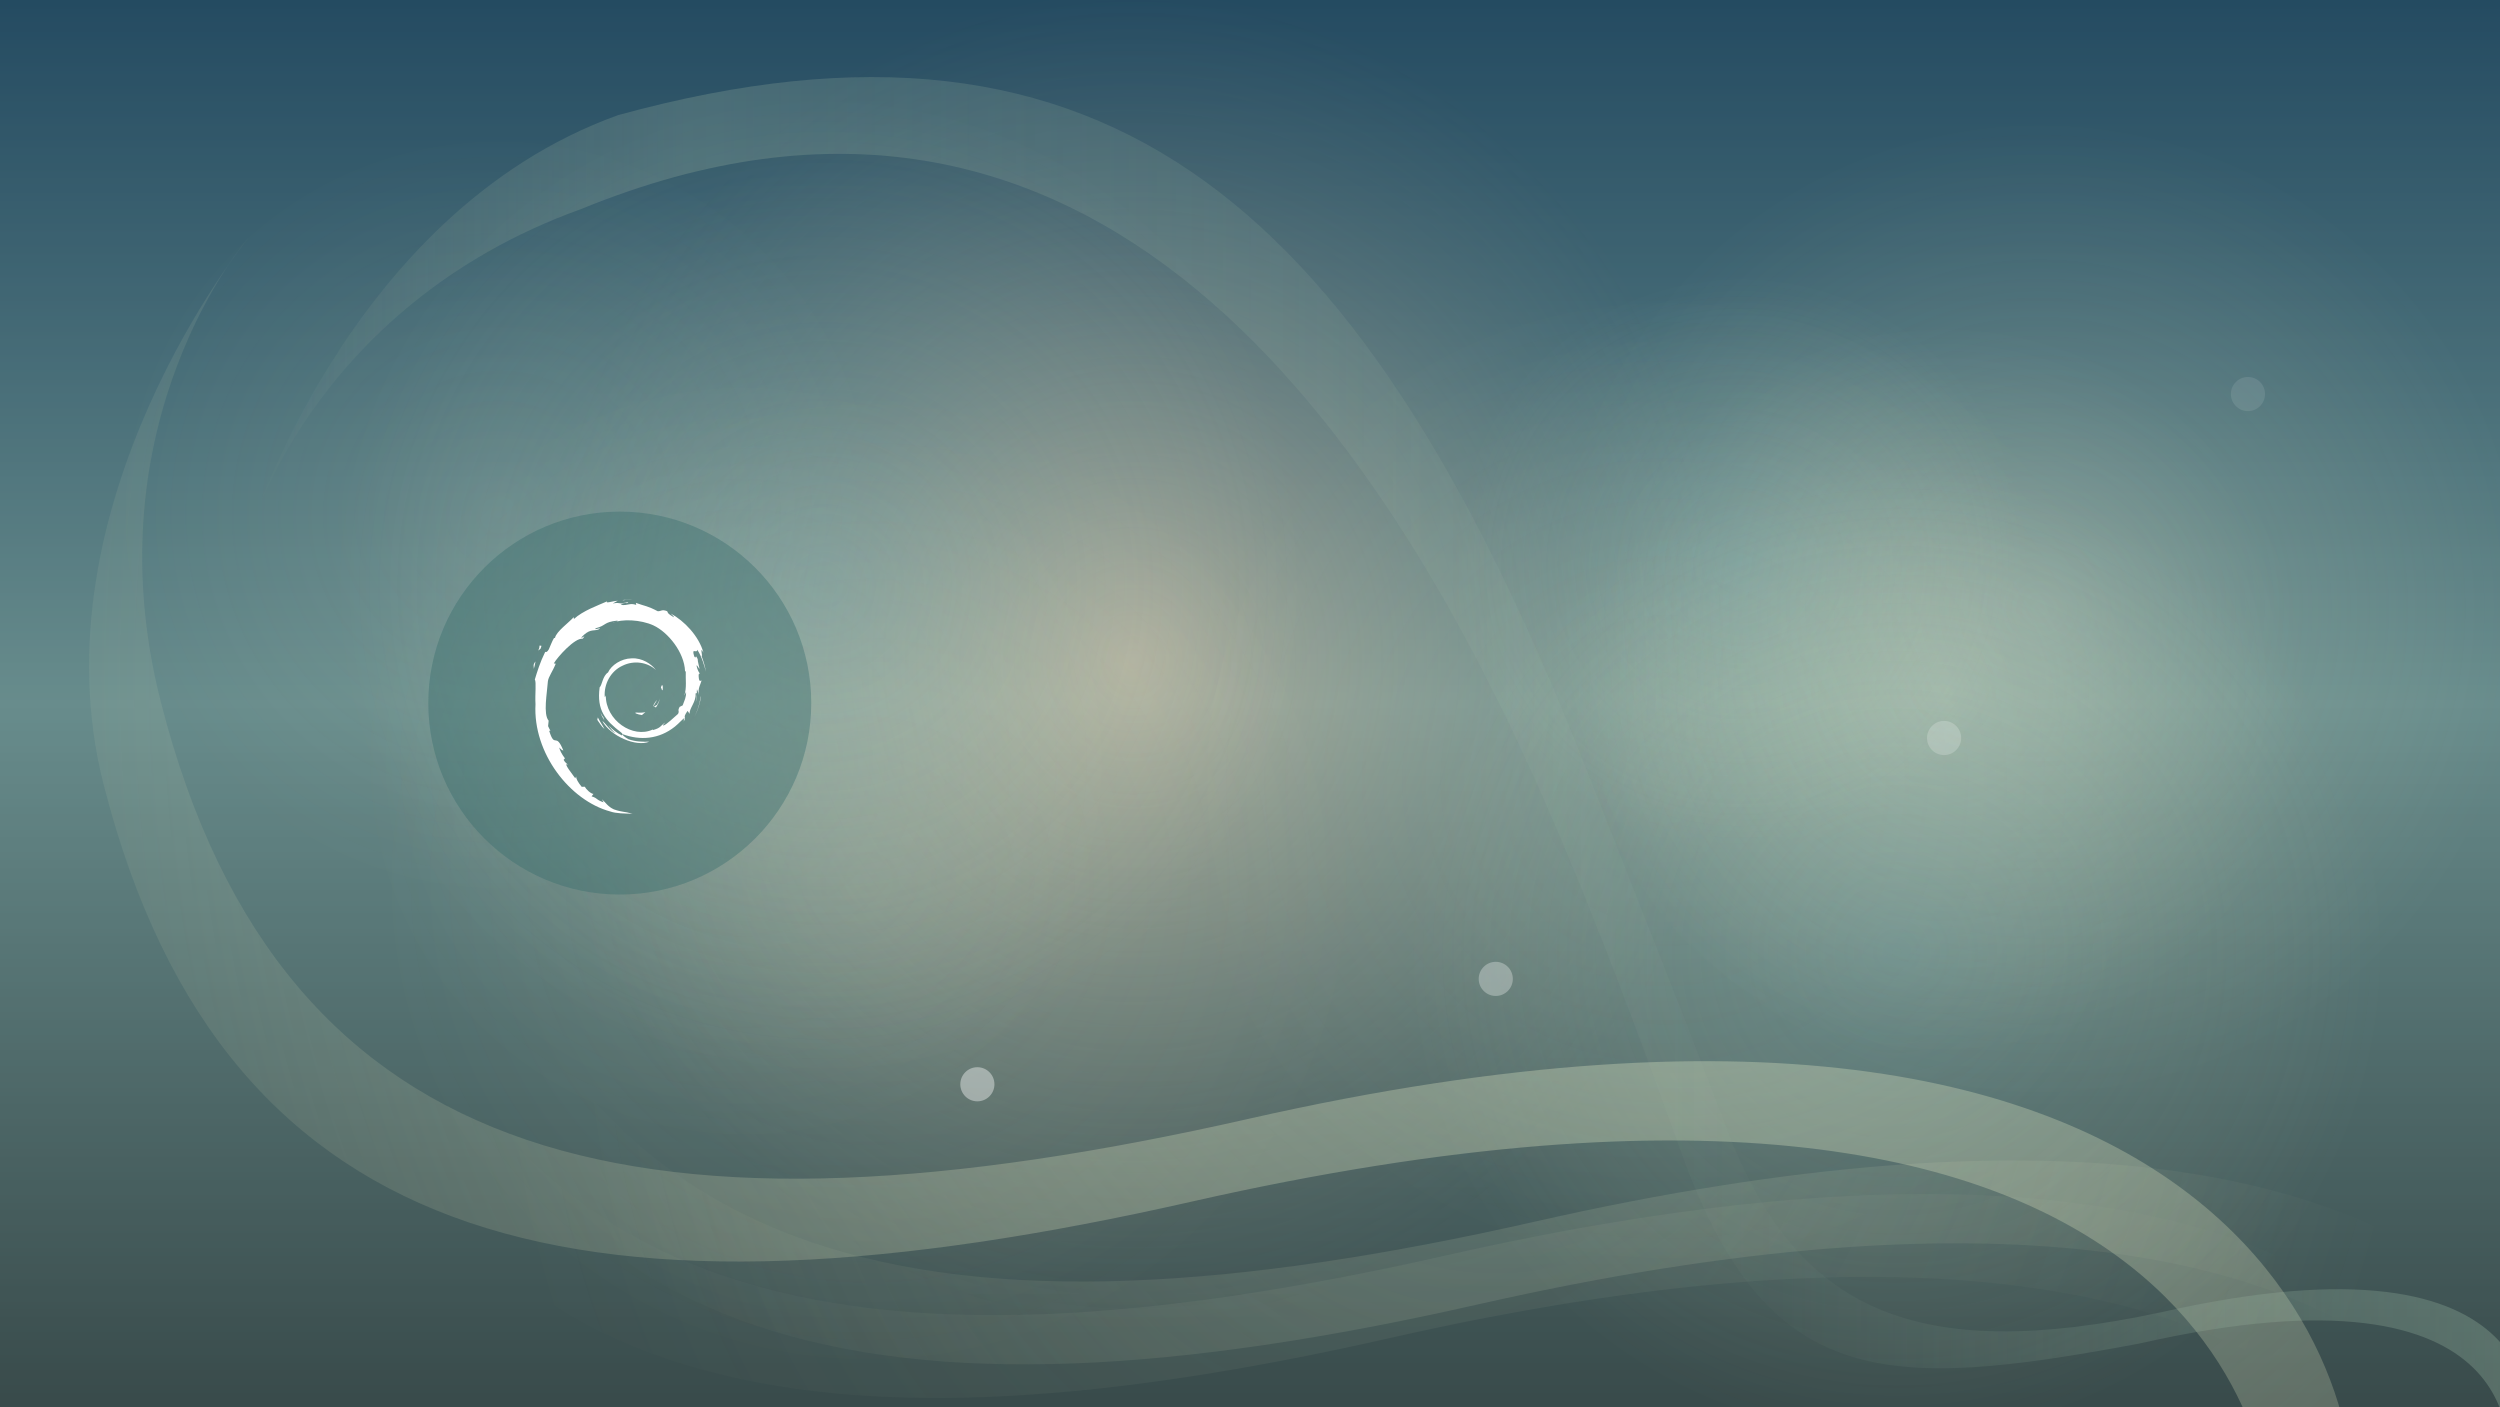
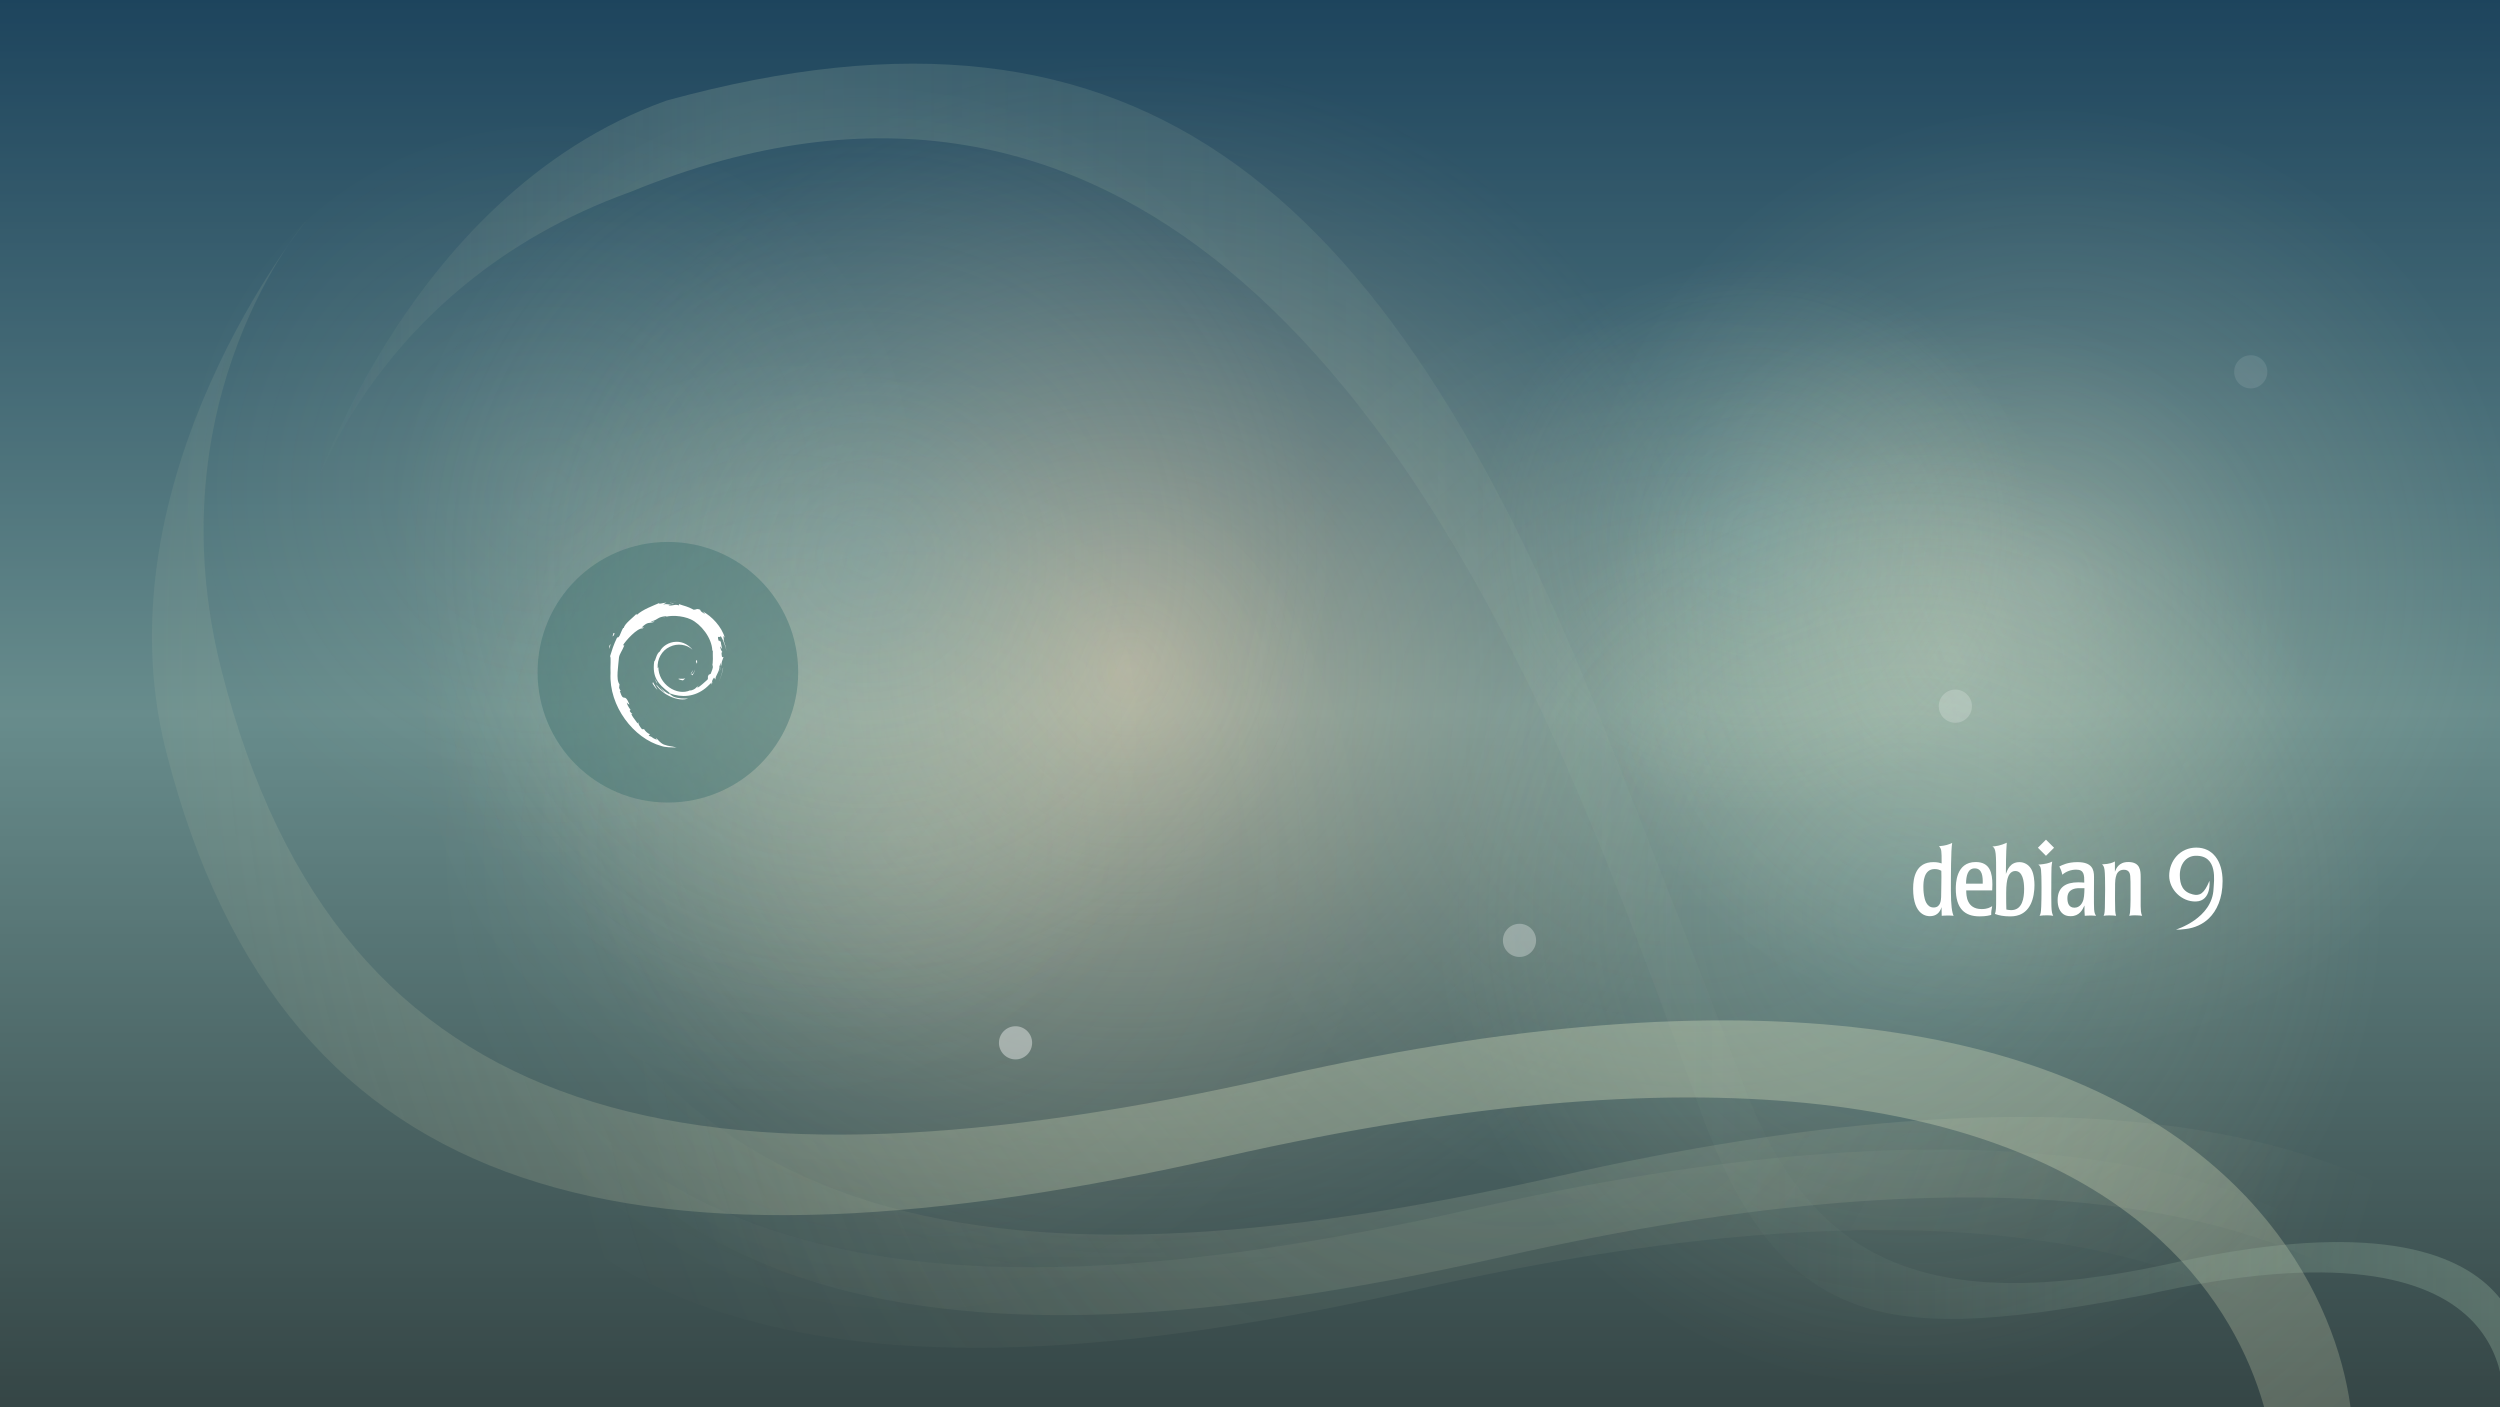
- <svg xmlns="http://www.w3.org/2000/svg" version="1.1" x="0px" y="0px" width="2560" height="1440" viewBox="0 0 2560 1440" enable-background="new 0 0 1920 1080" xml:space="preserve" id="svg4504">
-   <defs id="defs4684" />
-   <g id="Layer_1" transform="matrix(1.33333,0,0,1.33333,6.875e-6,0.00354023)">
-     <g id="root">
-       <g id="Layer_1_1_">
-         <g id="background_1_">
-           <linearGradient id="SVGID_1_" gradientUnits="userSpaceOnUse" x1="-2376.532" y1="2697.795" x2="-2376.533" y2="1500.028" gradientTransform="matrix(1,0,0,-1,3336.58,2637.078)">
-             <stop offset="0" style="stop-color:#133356" id="stop4511" />
-             <stop offset="0.502" style="stop-color:#7C9999" id="stop4513" />
-             <stop offset="1" style="stop-color:#333333" id="stop4515" />
-           </linearGradient>
-           <rect x="-1.453" y="-63.602" width="1923" height="1200.007" id="rect4517" style="fill:url(#SVGID_1_)" />
-         </g>
-         <g id="Layer_4">
-           <radialGradient id="SVGID_2_" cx="-2475.581" cy="1919.691" r="942.224" gradientTransform="matrix(0.9956,0,0,-1.1148,3334.943,2647.417)" gradientUnits="userSpaceOnUse">
-             <stop offset="0" style="stop-color:#E4C8A5;stop-opacity:0.5" id="stop4521" />
-             <stop offset="0.143" style="stop-color:#AEAB93;stop-opacity:0.437" id="stop4523" />
-             <stop offset="0.38" style="stop-color:#587E77;stop-opacity:0.333" id="stop4525" />
-             <stop offset="0.488" style="stop-color:#366C6C;stop-opacity:0.286" id="stop4527" />
-           </radialGradient>
-           <rect x="-1.453" y="-62.482" width="1923" height="1204.072" id="rect4529" style="fill:url(#SVGID_2_)" />
-         </g>
-       </g>
-       <g id="glows">
-         <radialGradient id="SVGID_3_" cx="-1844.547" cy="2107.609" r="279.21" gradientTransform="matrix(1,0,0,-1,3336.58,2637.078)" gradientUnits="userSpaceOnUse">
-           <stop offset="0" style="stop-color:#FFFCDD" id="stop4533" />
-           <stop offset="1" style="stop-color:#FEF9C8;stop-opacity:0" id="stop4535" />
-         </radialGradient>
-         <circle enable-background="new    " cx="1492.033" cy="529.468" r="279.21" id="circle4537" style="opacity:0.2;fill:url(#SVGID_3_)" />
-         <radialGradient id="SVGID_4_" cx="-1999.609" cy="2203.697" r="221.001" gradientTransform="matrix(1,0,0,-1,3336.58,2637.078)" gradientUnits="userSpaceOnUse">
-           <stop offset="0" style="stop-color:#99CCCC" id="stop4540" />
-           <stop offset="1" style="stop-color:#FEF9C8;stop-opacity:0" id="stop4542" />
-         </radialGradient>
-         <circle enable-background="new    " cx="1336.971" cy="433.381" r="221.002" id="circle4544" style="opacity:0.2;fill:url(#SVGID_4_)" />
-         <radialGradient id="SVGID_5_" cx="-2953.533" cy="2241.697" r="293.003" gradientTransform="matrix(1,0,0,-1,3336.58,2637.078)" gradientUnits="userSpaceOnUse">
-           <stop offset="0" style="stop-color:#FFFCDD" id="stop4547" />
-           <stop offset="1" style="stop-color:#FEF9C8;stop-opacity:0" id="stop4549" />
-         </radialGradient>
-         <circle enable-background="new    " cx="383.047" cy="395.38" r="293.003" id="circle4551" style="opacity:0.1;fill:url(#SVGID_5_)" />
-         <radialGradient id="SVGID_6_" cx="-2765.533" cy="2052.652" r="293.003" gradientTransform="matrix(1,0,0,-1,3336.58,2637.078)" gradientUnits="userSpaceOnUse">
-           <stop offset="0" style="stop-color:#FFFCDD" id="stop4554" />
-           <stop offset="1" style="stop-color:#FEF9C8;stop-opacity:0" id="stop4556" />
-         </radialGradient>
-         <circle enable-background="new    " cx="571.047" cy="584.425" r="293.003" id="circle4558" style="opacity:0.1;fill:url(#SVGID_6_)" />
-         <radialGradient id="SVGID_7_" cx="-2669.198" cy="1959.818" r="374.833" gradientTransform="matrix(1,0,0,-1,3336.58,2637.078)" gradientUnits="userSpaceOnUse">
-           <stop offset="0" style="stop-color:#FFFCDD" id="stop4561" />
-           <stop offset="1" style="stop-color:#FEF9C8;stop-opacity:0" id="stop4563" />
-         </radialGradient>
-         <circle enable-background="new    " cx="667.382" cy="677.259" r="374.833" id="circle4565" style="opacity:0.1;fill:url(#SVGID_7_)" />
-         <radialGradient id="SVGID_8_" cx="-2057.703" cy="2037.586" r="374.832" gradientTransform="matrix(1,0,0,-1,3336.58,2637.078)" gradientUnits="userSpaceOnUse">
-           <stop offset="0" style="stop-color:#FFFCDD" id="stop4568" />
-           <stop offset="1" style="stop-color:#FEF9C8;stop-opacity:0" id="stop4570" />
-         </radialGradient>
-         <path enable-background="new    " d="m 1278.877,224.659 c 207.014,0 374.832,167.817 374.832,374.835 0,207.014 -167.818,374.832 -374.832,374.832 -207.014,0 -374.832,-167.818 -374.832,-374.832 0,-207.017 167.818,-374.835 374.832,-374.835 z" id="path4572" style="opacity:0.1;fill:url(#SVGID_8_)" />
-         <radialGradient id="SVGID_9_" cx="-2704.344" cy="2187.584" r="374.833" gradientTransform="matrix(1,0,0,-1,3336.58,2637.078)" gradientUnits="userSpaceOnUse">
-           <stop offset="0" style="stop-color:#99CCCC" id="stop4575" />
-           <stop offset="1" style="stop-color:#FEF9C8;stop-opacity:0" id="stop4577" />
-         </radialGradient>
-         <circle enable-background="new    " cx="632.236" cy="449.494" r="374.833" id="circle4579" style="opacity:0.2;fill:url(#SVGID_9_)" />
-         <radialGradient id="SVGID_10_" cx="-1770.045" cy="2169.586" r="374.832" gradientTransform="matrix(1,0,0,-1,3336.58,2637.078)" gradientUnits="userSpaceOnUse">
-           <stop offset="0" style="stop-color:#FFFCDD" id="stop4582" />
-           <stop offset="1" style="stop-color:#FEF9C8;stop-opacity:0" id="stop4584" />
-         </radialGradient>
-         <circle enable-background="new    " cx="1566.535" cy="467.493" r="374.833" id="circle4586" style="opacity:0.2;fill:url(#SVGID_10_)" />
-         <radialGradient id="SVGID_11_" cx="-1879.875" cy="1905.586" r="374.833" gradientTransform="matrix(1,0,0,-1,3336.58,2637.078)" gradientUnits="userSpaceOnUse">
-           <stop offset="0" style="stop-color:#99CCCC" id="stop4589" />
-           <stop offset="1" style="stop-color:#FEF9C8;stop-opacity:0" id="stop4591" />
-         </radialGradient>
-         <circle enable-background="new    " cx="1456.705" cy="731.492" r="374.833" id="circle4593" style="opacity:0.2;fill:url(#SVGID_11_)" />
-       </g>
-       <g id="octopus_1_">
-         <radialGradient id="SVGID_12_" cx="1211.608" cy="-1277.761" r="704.526" gradientTransform="matrix(-1,0,0,1,2292.867,2067.418)" gradientUnits="userSpaceOnUse">
-           <stop offset="0" style="stop-color:#BCCCB3" id="stop4597" />
-           <stop offset="1" style="stop-color:#FEF9C8;stop-opacity:0" id="stop4599" />
-         </radialGradient>
-         <path enable-background="new    " d="m 342.803,287.655 c 0,0 -166.237,203.738 -110.913,420.003 93.525,365.564 376.691,424 835.374,320 808.268,-183.266 836.202,226 830.202,264 l 43.879,-63.617 c 6,-38 -21.938,-447.26 -830.201,-264 -458.686,104 -741.853,45.568 -835.374,-320 -55.323,-216.262 67.033,-356.386 67.033,-356.386" id="path4601" style="opacity:0.1;fill:url(#SVGID_12_)" />
-         <radialGradient id="SVGID_13_" cx="1002.055" cy="-1545.283" r="1411.941" gradientTransform="matrix(-1,0,0,1,2292.867,2067.418)" gradientUnits="userSpaceOnUse">
-           <stop offset="0" style="stop-color:#BCCCB3" id="stop4604" />
-           <stop offset="1" style="stop-color:#FEF9C8;stop-opacity:0" id="stop4606" />
-         </radialGradient>
-         <path enable-background="new    " d="m 190.59,182.873 c 0,0 -166.237,203.742 -110.914,420.003 93.523,365.569 376.689,424 835.377,320 808.259,-183.26 836.199,226 830.199,264 l 56.753,-5.731 c 28.162,-64.279 -34.813,-505.146 -843.073,-321.886 -458.687,104 -741.853,45.57 -835.374,-320 C 68.234,322.998 190.59,182.873 190.59,182.873" id="path4608" style="opacity:0.5;fill:url(#SVGID_13_)" />
-         <radialGradient id="SVGID_14_" cx="1144.112" cy="-1303.562" r="704.525" gradientTransform="matrix(-1,0,0,1,2292.867,2067.418)" gradientUnits="userSpaceOnUse">
-           <stop offset="0" style="stop-color:#BCCCB3" id="stop4611" />
-           <stop offset="1" style="stop-color:#FEF9C8;stop-opacity:0" id="stop4613" />
-         </radialGradient>
-         <path enable-background="new    " d="m 410.301,261.855 c 0,0 -166.237,203.742 -110.914,420.001 93.524,365.569 376.69,424 835.374,320 808.262,-183.26 836.201,226 830.201,264 l 43.879,-63.611 c 6,-38 -21.938,-447.266 -830.2,-264 -458.685,104 -741.852,45.564 -835.373,-320 -55.323,-216.266 67.033,-356.39 67.033,-356.39" id="path4615" style="opacity:0.2;fill:url(#SVGID_14_)" />
-         <linearGradient id="SVGID_15_" gradientUnits="userSpaceOnUse" x1="350.089" y1="-1472.141" x2="2103.676" y2="-1472.141" gradientTransform="matrix(-1,0,0,1,2292.867,2067.418)">
-           <stop offset="0" style="stop-color:#ABCCB3;stop-opacity:0.7" id="stop4618" />
-           <stop offset="0.33" style="stop-color:#B4CFB5;stop-opacity:0.05" id="stop4620" />
-           <stop offset="0.803" style="stop-color:#C1D4B7;stop-opacity:0.5" id="stop4622" />
-           <stop offset="1" style="stop-color:#FEF9C8;stop-opacity:0" id="stop4624" />
-         </linearGradient>
-         <path enable-background="new    " d="m 189.191,415.784 c 0,0 47.39,-179.889 257.465,-255.367 391.015,-159.975 617.139,163.146 752.904,485.594 12,28.498 41.998,100.494 91.495,238.488 65.38,182.265 154.492,184.489 352.063,147.319 304.773,-69.104 284.29,85.22 282.025,99.549 l 16.545,-23.987 c 2.266,-14.328 22.748,-168.653 -282.025,-99.549 -188.504,40.321 -280.207,-1.222 -333.087,-139.832 C 1273.696,729.39 1270.441,724.206 1220.555,596.515 1049.412,158.419 853.079,-15.46 474.713,88.408 264.642,163.888 189.191,415.784 189.191,415.784" id="path4626" style="opacity:0.4;fill:url(#SVGID_15_)" />
-       </g>
-       <g id="rounds">
-         <path stroke-miterlimit="10" d="M 1218.335,713.258" id="path4629" style="fill:none;stroke:#ffffff;stroke-width:2;stroke-miterlimit:10" />
-         <circle enable-background="new    " cx="1148.752" cy="751.785" r="13.107" id="circle4631" style="opacity:0.3;fill:#ffffff" />
-         <circle enable-background="new    " cx="1493.06" cy="566.778" r="13.109" id="circle4633" style="opacity:0.2;fill:#ffffff" />
-         <circle enable-background="new    " cx="1726.431" cy="302.626" r="13.107" id="circle4635" style="opacity:0.1;fill:#ffffff" />
-         <circle enable-background="new    " cx="750.623" cy="832.721" r="13.107" id="circle4637" style="opacity:0.4;fill:#ffffff" />
-       </g>
-       <g id="logoGroup_1_">
-         <circle enable-background="new    " cx="475.991" cy="539.963" r="147.057" id="circle4640" style="opacity:0.4;fill:#366c6c" />
-         <g id="logo_1_" enable-background="new    ">
-           <path d="m 488.914,547.236 c -2.729,0.032 0.517,1.398 4.08,1.949 0.987,-0.771 1.875,-1.545 2.67,-2.303 -2.215,0.547 -4.473,0.561 -6.75,0.354" id="path4643" style="fill:#ffffff" />
-           <path d="m 503.563,543.584 c 1.629,-2.248 2.813,-4.701 3.229,-7.239 -0.367,1.812 -1.347,3.367 -2.271,5.022 -5.104,3.216 -0.482,-1.906 -0.007,-3.856 -5.479,6.907 -0.752,4.141 -0.951,6.073" id="path4645" style="fill:#ffffff" />
-           <path d="m 508.975,529.506 c 0.332,-4.914 -0.965,-3.356 -1.4,-1.486 0.505,0.268 0.909,3.468 1.4,1.486" id="path4647" style="fill:#ffffff" />
-           <path d="m 478.559,462.313 c 1.459,0.267 3.149,0.461 2.906,0.813 1.598,-0.357 1.961,-0.672 -2.906,-0.813" id="path4649" style="fill:#ffffff" />
-           <path d="m 481.467,463.122 -1.021,0.215 0.957,-0.09 0.064,-0.125" id="path4651" style="fill:#ffffff" />
-           <path d="m 526.902,531.373 c 0.161,4.415 -1.291,6.559 -2.604,10.352 l -2.359,1.178 c -1.934,3.755 0.191,2.387 -1.191,5.363 -3.018,2.685 -9.146,8.387 -11.104,8.906 -1.437,-0.033 0.973,-1.693 1.285,-2.342 -4.035,2.771 -3.235,4.158 -9.412,5.846 l -0.183,-0.404 c -15.219,7.162 -36.356,-7.021 -36.082,-26.385 -0.159,1.229 -0.461,0.922 -0.799,1.414 -0.785,-9.96 4.604,-19.961 13.687,-24.054 8.888,-4.397 19.304,-2.601 25.658,3.343 -3.492,-4.578 -10.449,-9.433 -18.692,-8.982 -8.073,0.136 -15.634,5.27 -18.153,10.84 -4.141,2.604 -4.619,10.04 -6.42,11.4 -2.43,17.83 4.563,25.53 16.39,34.596 1.854,1.258 0.521,1.443 0.771,2.397 -3.932,-1.836 -7.521,-4.615 -10.48,-8.015 1.57,2.293 3.267,4.521 5.455,6.278 -3.707,-1.25 -8.655,-8.978 -10.1,-9.289 6.387,11.437 25.896,20.054 36.13,15.771 -4.733,0.178 -10.741,0.099 -16.058,-1.868 -2.235,-1.146 -5.271,-3.521 -4.729,-3.969 13.951,5.209 28.355,3.939 40.431,-5.732 3.073,-2.392 6.428,-6.459 7.396,-6.515 -1.459,2.196 0.25,1.055 -0.872,2.993 3.057,-4.938 -1.33,-2.01 3.159,-8.521 l 1.659,2.283 c -0.62,-4.102 5.091,-9.071 4.507,-15.55 1.312,-1.979 1.459,2.136 0.068,6.688 1.93,-5.057 0.514,-5.86 1.005,-10.042 0.528,1.403 1.235,2.897 1.602,4.375 -1.257,-4.889 1.282,-8.229 1.916,-11.063 -0.625,-0.275 -1.938,2.157 -2.24,-3.61 0.045,-2.509 0.699,-1.313 0.949,-1.933 -0.488,-0.284 -1.779,-2.206 -2.563,-5.895 0.563,-0.863 1.521,2.244 2.293,2.369 -0.494,-2.928 -1.354,-5.161 -1.394,-7.411 -2.265,-4.729 -0.804,0.636 -2.638,-2.026 -2.409,-7.522 1.998,-1.744 2.302,-5.159 3.646,5.292 5.729,13.491 6.688,16.891 -0.729,-4.142 -1.903,-8.149 -3.351,-12.039 1.107,0.477 -1.794,-8.52 1.438,-2.563 -3.447,-12.69 -14.761,-24.546 -25.162,-30.106 1.271,1.162 2.877,2.624 2.309,2.854 -5.184,-3.077 -4.271,-3.321 -5.016,-4.623 -4.213,-1.714 -4.489,0.142 -7.273,0.007 -7.946,-4.218 -9.479,-3.77 -16.791,-6.408 l 0.33,1.563 c -5.265,-1.756 -6.135,0.657 -11.821,0.004 -0.345,-0.271 1.825,-0.979 3.609,-1.238 -5.092,0.673 -4.854,-1.004 -9.829,0.188 1.226,-0.86 2.521,-1.438 3.834,-2.164 -4.146,0.254 -9.91,2.414 -8.135,0.438 -6.771,3.023 -18.79,7.269 -25.538,13.593 l -0.212,-1.416 c -3.092,3.714 -13.479,11.08 -14.313,15.896 l -0.823,0.188 c -1.604,2.727 -2.646,5.813 -3.927,8.608 -2.104,3.586 -3.084,1.381 -2.782,1.943 -4.14,8.392 -6.197,15.438 -7.974,21.225 1.267,1.891 0.031,11.385 0.511,18.983 -2.076,37.524 26.339,73.972 57.399,82.38 4.551,1.637 11.32,1.576 17.079,1.732 -6.796,-1.938 -7.673,-1.025 -14.291,-3.341 -4.771,-2.247 -5.819,-4.813 -9.202,-7.75 l 1.338,2.363 c -6.629,-2.346 -3.854,-2.904 -9.252,-4.613 l 1.435,-1.858 c -2.149,-0.164 -5.694,-3.619 -6.664,-5.544 l -2.354,0.096 c -2.821,-3.481 -4.332,-5.998 -4.22,-7.945 l -0.762,1.354 c -0.86,-1.479 -10.396,-13.075 -5.449,-10.375 -0.92,-0.84 -2.146,-1.365 -3.467,-3.773 l 1.008,-1.146 c -2.379,-3.063 -4.386,-6.992 -4.229,-8.306 1.271,1.717 2.147,2.034 3.022,2.329 -6.014,-14.914 -6.354,-0.814 -10.899,-15.181 l 0.965,-0.076 c -0.737,-1.118 -1.188,-2.318 -1.781,-3.507 l 0.422,-4.176 c -4.323,-4.998 -1.209,-21.272 -0.584,-30.197 0.434,-3.628 3.611,-7.494 6.027,-13.555 l -1.474,-0.255 c 2.814,-4.905 16.08,-19.73 22.229,-18.973 2.978,-3.732 -0.594,-0.014 -1.178,-0.953 6.541,-6.765 8.597,-4.772 13.008,-5.997 4.759,-2.818 -4.082,1.104 -1.827,-1.069 8.227,-2.104 5.827,-4.776 16.561,-5.846 1.132,0.646 -2.625,0.99 -3.564,1.824 6.853,-3.354 21.688,-2.588 31.321,1.86 11.179,5.229 23.734,20.672 24.232,35.202 l 0.563,0.146 c -0.283,5.778 0.888,12.458 -1.146,18.596 l 1.372,-2.897" id="path4653" style="fill:#ffffff" />
-           <path d="m 459.117,550.979 -0.385,1.913 c 1.793,2.438 3.219,5.081 5.508,6.979 -1.648,-3.21 -2.869,-4.539 -5.123,-8.892" id="path4655" style="fill:#ffffff" />
-           <path d="m 463.354,550.816 c -0.948,-1.053 -1.513,-2.313 -2.146,-3.568 0.604,2.213 1.838,4.107 2.983,6.052 l -0.837,-2.484" id="path4657" style="fill:#ffffff" />
-           <path d="m 538.412,534.501 -0.396,1.008 c -0.732,5.223 -2.327,10.391 -4.762,15.18 2.689,-5.054 4.422,-10.582 5.158,-16.188" id="path4659" style="fill:#ffffff" />
-           <path d="m 479.102,461.001 c 1.85,-0.672 4.535,-0.368 6.498,-0.813 -2.558,0.22 -5.099,0.348 -7.604,0.659 l 1.106,0.154" id="path4661" style="fill:#ffffff" />
-           <path d="m 414.299,495.463 c 0.426,3.935 -2.962,5.463 0.745,2.866 1.995,-4.483 -0.769,-1.237 -0.745,-2.866" id="path4663" style="fill:#ffffff" />
-           <path d="m 409.936,513.686 c 0.854,-2.624 1.012,-4.198 1.338,-5.72 -2.364,3.021 -1.09,3.664 -1.338,5.72" id="path4665" style="fill:#ffffff" />
+ <svg xmlns="http://www.w3.org/2000/svg" version="1.1" id="root" x="0px" y="0px" width="2560" height="1440" viewBox="0 0 2560 1440" enable-background="new 0 0 1920 1080" xml:space="preserve">
+   <defs id="defs188" />
+   <g id="background" transform="matrix(1.33333,0,0,1.33333,9.7460937e-6,-6.1279297e-6)">
+     <g id="background_1_">
+       <linearGradient id="SVGID_1_" gradientUnits="userSpaceOnUse" x1="-1423.411" y1="-3714.993" x2="-1423.412" y2="-2611.604" gradientTransform="translate(2381.039,3709.038)">
+         <stop offset="0" style="stop-color:#133356" id="stop6" />
+         <stop offset="0.502" style="stop-color:#7C9999" id="stop8" />
+         <stop offset="1" style="stop-color:#333333" id="stop10" />
+       </linearGradient>
+       <rect style="fill:url(#SVGID_1_)" x="-9.36" y="-8.61" width="1933.976" height="1105.453" id="rect12" />
+     </g>
+     <g id="Layer_4">
+       <radialGradient id="SVGID_2_" cx="-1527.168" cy="-2837.252" r="916.006" gradientTransform="matrix(1.0299,0,0,1.0518,2440.248,3498.963)" gradientUnits="userSpaceOnUse">
+         <stop offset="0" style="stop-color:#E4C8A5;stop-opacity:0.5" id="stop16" />
+         <stop offset="0.143" style="stop-color:#AEAB93;stop-opacity:0.437" id="stop18" />
+         <stop offset="0.38" style="stop-color:#587E77;stop-opacity:0.333" id="stop20" />
+         <stop offset="0.488" style="stop-color:#366C6C;stop-opacity:0.286" id="stop22" />
+       </radialGradient>
+       <rect style="fill:url(#SVGID_2_)" x="-9.36" y="-7.921" width="1933.976" height="1104.42" id="rect24" />
+     </g>
+   </g>
+   <g id="glows" transform="matrix(1.33333,0,0,1.33333,9.7460937e-6,-6.1279297e-6)">
+     <radialGradient id="SVGID_3_" cx="-880.329" cy="-3202.961" r="271.44" gradientTransform="translate(2381.039,3709.038)" gradientUnits="userSpaceOnUse">
+       <stop offset="0" style="stop-color:#FFFCDD" id="stop28" />
+       <stop offset="1" style="stop-color:#FEF9C8;stop-opacity:0" id="stop30" />
+     </radialGradient>
+     <circle style="opacity:0.2;fill:url(#SVGID_3_)" enable-background="new    " cx="1500.71" cy="506.077" r="271.441" id="circle32" />
+     <radialGradient id="SVGID_4_" cx="-1031.077" cy="-3296.374" r="214.852" gradientTransform="translate(2381.039,3709.038)" gradientUnits="userSpaceOnUse">
+       <stop offset="0" style="stop-color:#99CCCC" id="stop35" />
+       <stop offset="1" style="stop-color:#FEF9C8;stop-opacity:0" id="stop37" />
+     </radialGradient>
+     <circle style="opacity:0.2;fill:url(#SVGID_4_)" enable-background="new    " cx="1349.963" cy="412.664" r="214.853" id="circle39" />
+     <radialGradient id="SVGID_5_" cx="-1958.456" cy="-3333.318" r="284.85" gradientTransform="translate(2381.039,3709.038)" gradientUnits="userSpaceOnUse">
+       <stop offset="0" style="stop-color:#FFFCDD" id="stop42" />
+       <stop offset="1" style="stop-color:#FEF9C8;stop-opacity:0" id="stop44" />
+     </radialGradient>
+     <circle style="opacity:0.1;fill:url(#SVGID_5_)" enable-background="new    " cx="422.583" cy="375.72" r="284.85" id="circle46" />
+     <radialGradient id="SVGID_6_" cx="-1775.687" cy="-3149.533" r="284.85" gradientTransform="translate(2381.039,3709.038)" gradientUnits="userSpaceOnUse">
+       <stop offset="0" style="stop-color:#FFFCDD" id="stop49" />
+       <stop offset="1" style="stop-color:#FEF9C8;stop-opacity:0" id="stop51" />
+     </radialGradient>
+     <circle style="opacity:0.1;fill:url(#SVGID_6_)" enable-background="new    " cx="605.352" cy="559.505" r="284.85" id="circle53" />
+     <radialGradient id="SVGID_7_" cx="-1682.033" cy="-3059.282" r="364.403" gradientTransform="translate(2381.039,3709.038)" gradientUnits="userSpaceOnUse">
+       <stop offset="0" style="stop-color:#FFFCDD" id="stop56" />
+       <stop offset="1" style="stop-color:#FEF9C8;stop-opacity:0" id="stop58" />
+     </radialGradient>
+     <circle style="opacity:0.1;fill:url(#SVGID_7_)" enable-background="new    " cx="699.006" cy="649.756" r="364.403" id="circle60" />
+     <radialGradient id="SVGID_8_" cx="-1087.554" cy="-3134.885" r="364.402" gradientTransform="translate(2381.039,3709.038)" gradientUnits="userSpaceOnUse">
+       <stop offset="0" style="stop-color:#FFFCDD" id="stop63" />
+       <stop offset="1" style="stop-color:#FEF9C8;stop-opacity:0" id="stop65" />
+     </radialGradient>
+     <path style="opacity:0.1;fill:url(#SVGID_8_)" enable-background="new    " d="m 1293.485,209.751 c 201.253,0 364.401,163.145 364.401,364.402 0,201.259 -163.148,364.401 -364.401,364.401 -201.253,0 -364.402,-163.146 -364.402,-364.399 0,-201.257 163.149,-364.404 364.402,-364.404 z" id="path67" />
+     <radialGradient id="SVGID_9_" cx="-1716.201" cy="-3280.709" r="364.402" gradientTransform="translate(2381.039,3709.038)" gradientUnits="userSpaceOnUse">
+       <stop offset="0" style="stop-color:#99CCCC" id="stop70" />
+       <stop offset="1" style="stop-color:#FEF9C8;stop-opacity:0" id="stop72" />
+     </radialGradient>
+     <circle style="opacity:0.2;fill:url(#SVGID_9_)" enable-background="new    " cx="664.839" cy="428.329" r="364.402" id="circle74" />
+     <radialGradient id="SVGID_10_" cx="-807.9" cy="-3263.21" r="364.403" gradientTransform="translate(2381.039,3709.038)" gradientUnits="userSpaceOnUse">
+       <stop offset="0" style="stop-color:#FFFCDD" id="stop77" />
+       <stop offset="1" style="stop-color:#FEF9C8;stop-opacity:0" id="stop79" />
+     </radialGradient>
+     <circle style="opacity:0.2;fill:url(#SVGID_10_)" enable-background="new    " cx="1573.139" cy="445.828" r="364.403" id="circle81" />
+     <radialGradient id="SVGID_11_" cx="-914.674" cy="-3006.559" r="364.402" gradientTransform="translate(2381.039,3709.038)" gradientUnits="userSpaceOnUse">
+       <stop offset="0" style="stop-color:#99CCCC" id="stop84" />
+       <stop offset="1" style="stop-color:#FEF9C8;stop-opacity:0" id="stop86" />
+     </radialGradient>
+     <circle style="opacity:0.2;fill:url(#SVGID_11_)" enable-background="new    " cx="1466.365" cy="702.48" r="364.402" id="circle88" />
+   </g>
+   <g id="octopus_1_" transform="matrix(1.33333,0,0,1.33333,9.7460937e-6,-6.1279297e-6)">
+     <radialGradient id="SVGID_12_" cx="13584.957" cy="3721.352" r="684.922" gradientTransform="matrix(-1,0,0,-1,14686.324,4480.377)" gradientUnits="userSpaceOnUse">
+       <stop offset="0" style="stop-color:#BCCCB3" id="stop92" />
+       <stop offset="1" style="stop-color:#FEF9C8;stop-opacity:0" id="stop94" />
+     </radialGradient>
+     <path style="opacity:0.1;fill:url(#SVGID_12_)" enable-background="new    " d="m 383.459,270.992 c 0,0 -161.611,198.069 -107.826,408.315 90.922,355.392 366.209,412.201 812.128,311.096 785.779,-178.168 812.933,219.711 807.101,256.653 l 42.657,-61.847 C 1943.352,1148.267 1916.192,750.395 1130.42,928.555 684.498,1029.661 409.211,972.856 318.292,617.46 264.508,407.218 383.459,270.992 383.459,270.992" id="path96" />
+     <radialGradient id="SVGID_13_" cx="13381.236" cy="3981.431" r="1372.653" gradientTransform="matrix(-1,0,0,-1,14686.324,4480.377)" gradientUnits="userSpaceOnUse">
+       <stop offset="0" style="stop-color:#BCCCB3" id="stop99" />
+       <stop offset="1" style="stop-color:#FEF9C8;stop-opacity:0" id="stop101" />
+     </radialGradient>
+     <path style="opacity:0.5;fill:url(#SVGID_13_)" enable-background="new    " d="m 235.482,169.127 c 0,0 -161.611,198.072 -107.828,408.317 90.921,355.39 366.207,412.199 812.131,311.095 785.769,-178.168 812.931,219.709 807.098,256.652 l 55.174,-5.571 C 1829.435,1077.132 1768.213,648.53 982.444,826.692 536.521,927.798 261.235,870.987 170.316,515.596 116.531,305.353 235.482,169.127 235.482,169.127" id="path103" />
+     <radialGradient id="SVGID_14_" cx="13519.34" cy="3746.436" r="684.921" gradientTransform="matrix(-1,0,0,-1,14686.324,4480.377)" gradientUnits="userSpaceOnUse">
+       <stop offset="0" style="stop-color:#BCCCB3" id="stop106" />
+       <stop offset="1" style="stop-color:#FEF9C8;stop-opacity:0" id="stop108" />
+     </radialGradient>
+     <path style="opacity:0.2;fill:url(#SVGID_14_)" enable-background="new    " d="m 449.079,245.911 c 0,0 -161.611,198.073 -107.828,408.314 90.922,355.394 366.208,412.199 812.128,311.096 785.771,-178.162 812.933,219.709 807.1,256.651 l 42.658,-61.839 C 2008.97,1123.191 1981.81,725.311 1196.038,903.479 750.117,1004.585 474.83,947.774 383.911,592.384 330.127,382.135 449.079,245.911 449.079,245.911" id="path110" />
+     <linearGradient id="SVGID_15_" gradientUnits="userSpaceOnUse" x1="12747.42" y1="3910.324" x2="14452.203" y2="3910.324" gradientTransform="matrix(-1,0,0,-1,14686.324,4480.377)">
+       <stop offset="0" style="stop-color:#ABCCB3;stop-opacity:0.7" id="stop113" />
+       <stop offset="0.33" style="stop-color:#B4CFB5;stop-opacity:0.05" id="stop115" />
+       <stop offset="0.803" style="stop-color:#C1D4B7;stop-opacity:0.5" id="stop117" />
+       <stop offset="1" style="stop-color:#FEF9C8;stop-opacity:0" id="stop119" />
+     </linearGradient>
+     <path style="opacity:0.4;fill:url(#SVGID_15_)" enable-background="new    " d="m 234.122,395.557 c 0,0 46.072,-174.883 250.301,-248.261 380.134,-155.523 599.966,158.606 731.945,472.082 11.666,27.705 40.83,97.698 88.949,231.851 63.561,177.193 150.193,179.351 342.267,143.215 296.29,-67.183 276.379,82.848 274.173,96.779 l 16.085,-23.315 c 2.208,-13.928 22.115,-163.959 -274.173,-96.784 -183.259,39.2 -272.41,-1.188 -323.818,-135.941 C 1288.439,700.437 1285.274,695.391 1236.78,571.259 1070.404,145.353 879.534,-23.687 511.697,77.291 307.473,150.671 234.122,395.557 234.122,395.557" id="path121" />
+   </g>
+   <g id="rounds" transform="matrix(1.33333,0,0,1.33333,9.7460937e-6,-6.1279297e-6)">
+     <path style="fill:none;stroke:#ffffff;stroke-width:2;stroke-miterlimit:10" stroke-miterlimit="10" d="M 1234.628,684.753" id="path124" />
+     <circle style="opacity:0.3;fill:#ffffff" enable-background="new    " cx="1166.981" cy="722.208" r="12.742" id="circle126" />
+     <circle style="opacity:0.2;fill:#ffffff" enable-background="new    " cx="1501.709" cy="542.349" r="12.744" id="circle128" />
+     <circle style="opacity:0.1;fill:#ffffff" enable-background="new    " cx="1728.585" cy="285.548" r="12.742" id="circle130" />
+     <circle style="opacity:0.4;fill:#ffffff" enable-background="new    " cx="779.931" cy="800.892" r="12.743" id="circle132" />
+   </g>
+   <g id="logoGroup_1_" transform="matrix(0.933331,0,0,0.933331,205.1759,206.5115)">
+     <circle enable-background="new    " cx="512.941" cy="516.28" r="142.965" id="circle135" style="opacity:0.4;fill:#366c6c" />
+     <g id="logo_1_" enable-background="new    ">
+       <path d="m 525.504,523.351 c -2.653,0.029 0.502,1.357 3.967,1.893 0.96,-0.75 1.823,-1.502 2.596,-2.239 -2.153,0.533 -4.348,0.547 -6.563,0.346" id="path138" style="fill:#ffffff" />
+       <path d="m 539.746,519.8 c 1.59,-2.186 2.735,-4.57 3.139,-7.038 -0.357,1.762 -1.309,3.273 -2.207,4.881 -4.962,3.133 -0.467,-1.847 -0.013,-3.747 -5.321,6.715 -0.726,4.026 -0.919,5.904" id="path140" style="fill:#ffffff" />
+       <path d="m 545.007,506.114 c 0.323,-4.777 -0.938,-3.261 -1.356,-1.445 0.486,0.261 0.879,3.372 1.356,1.445" id="path142" style="fill:#ffffff" />
+       <path d="m 515.438,440.791 c 1.418,0.261 3.062,0.45 2.825,0.791 1.553,-0.348 1.906,-0.654 -2.825,-0.791" id="path144" style="fill:#ffffff" />
+       <path d="m 518.265,441.578 -0.992,0.215 0.93,-0.094 0.062,-0.121" id="path146" style="fill:#ffffff" />
+       <path d="m 562.436,507.93 c 0.15,4.286 -1.255,6.376 -2.532,10.063 l -2.288,1.147 c -1.885,3.65 0.182,2.327 -1.156,5.212 -2.937,2.612 -8.891,8.155 -10.794,8.659 -1.398,-0.032 0.95,-1.646 1.245,-2.277 -3.919,2.693 -3.139,4.036 -9.15,5.683 l -0.178,-0.392 c -14.795,6.962 -35.342,-6.825 -35.078,-25.651 -0.155,1.194 -0.448,0.896 -0.777,1.375 -0.763,-9.683 4.476,-19.405 13.306,-23.385 8.649,-4.274 18.775,-2.532 24.944,3.25 -3.395,-4.451 -10.159,-9.176 -18.167,-8.73 -7.849,0.139 -15.208,5.125 -17.648,10.538 -4.028,2.532 -4.49,9.761 -6.241,11.082 -2.368,17.334 4.436,24.82 15.934,33.635 1.803,1.229 0.507,1.401 0.75,2.33 -3.829,-1.785 -7.312,-4.487 -10.188,-7.793 1.526,2.23 3.18,4.395 5.303,6.096 -3.604,-1.215 -8.415,-8.729 -9.819,-9.03 6.209,11.12 25.175,19.503 35.125,15.333 -4.602,0.173 -10.442,0.096 -15.616,-1.816 -2.167,-1.114 -5.124,-3.423 -4.597,-3.859 13.563,5.064 27.564,3.829 39.306,-5.572 2.988,-2.327 6.251,-6.279 7.191,-6.333 -1.418,2.128 0.243,1.025 -0.848,2.903 2.972,-4.8 -1.293,-1.954 3.07,-8.283 l 1.605,2.219 c -0.603,-3.99 4.957,-8.819 4.388,-15.119 1.277,-1.924 1.418,2.078 0.062,6.502 1.876,-4.917 0.5,-5.693 0.977,-9.762 0.514,1.362 1.201,2.815 1.56,4.253 -1.224,-4.755 1.244,-8 1.862,-10.755 -0.607,-0.266 -1.884,2.092 -2.178,-3.508 0.043,-2.439 0.68,-1.277 0.923,-1.881 -0.475,-0.275 -1.73,-2.145 -2.492,-5.731 0.548,-0.838 1.479,2.181 2.229,2.302 -0.48,-2.848 -1.315,-5.017 -1.354,-7.204 -2.205,-4.598 -0.783,0.619 -2.566,-1.966 -2.34,-7.311 1.941,-1.692 2.24,-5.012 3.544,5.144 5.569,13.112 6.501,16.421 -0.708,-4.027 -1.843,-7.92 -3.257,-11.703 1.073,0.465 -1.744,-8.285 1.397,-2.492 -3.343,-12.336 -14.35,-23.867 -24.461,-29.268 1.236,1.13 2.803,2.551 2.249,2.774 -5.044,-2.99 -4.153,-3.227 -4.88,-4.494 -4.101,-1.672 -4.36,0.139 -7.068,0.008 -7.725,-4.103 -9.215,-3.667 -16.324,-6.23 l 0.321,1.519 c -5.12,-1.711 -5.964,0.635 -11.492,0.006 -0.335,-0.263 1.774,-0.952 3.509,-1.203 -4.95,0.654 -4.719,-0.976 -9.555,0.182 1.191,-0.831 2.45,-1.397 3.727,-2.103 -4.031,0.251 -9.634,2.346 -7.908,0.426 -6.583,2.938 -18.267,7.068 -24.828,13.216 l -0.206,-1.376 c -3.014,3.61 -13.104,10.771 -13.915,15.454 l -0.796,0.182 c -1.559,2.654 -2.572,5.652 -3.821,8.367 -2.045,3.486 -2.999,1.342 -2.705,1.883 -4.024,8.163 -6.018,15.009 -7.751,20.639 1.235,1.84 0.03,11.068 0.496,18.451 -2.014,36.477 25.605,71.918 55.802,80.09 4.424,1.594 10.998,1.529 16.604,1.681 -6.607,-1.884 -7.459,-0.993 -13.894,-3.247 -4.639,-2.186 -5.657,-4.681 -8.946,-7.534 l 1.301,2.294 c -6.445,-2.284 -3.748,-2.819 -8.995,-4.481 l 1.395,-1.806 c -2.086,-0.159 -5.529,-3.519 -6.474,-5.389 l -2.289,0.099 c -2.743,-3.384 -4.211,-5.831 -4.103,-7.724 l -0.749,1.315 c -0.83,-1.438 -10.106,-12.704 -5.289,-10.086 -0.896,-0.816 -2.087,-1.32 -3.379,-3.665 l 0.988,-1.115 c -2.321,-2.977 -4.272,-6.792 -4.112,-8.076 1.236,1.671 2.088,1.978 2.938,2.265 -5.854,-14.5 -6.178,-0.791 -10.596,-14.761 l 0.938,-0.072 c -0.709,-1.087 -1.154,-2.254 -1.727,-3.412 l 0.412,-4.063 c -4.203,-4.859 -1.175,-20.679 -0.567,-29.352 0.421,-3.531 3.504,-7.285 5.853,-13.183 l -1.433,-0.25 c 2.734,-4.767 15.633,-19.181 21.61,-18.447 2.896,-3.625 -0.578,-0.018 -1.146,-0.924 6.359,-6.583 8.361,-4.639 12.646,-5.831 4.633,-2.738 -3.969,1.073 -1.772,-1.038 8,-2.046 5.661,-4.638 16.102,-5.685 1.1,0.628 -2.552,0.961 -3.463,1.772 6.663,-3.26 21.084,-2.521 30.447,1.804 10.871,5.083 23.074,20.097 23.558,34.223 l 0.547,0.141 c -0.273,5.614 0.869,12.111 -1.114,18.081 l 1.321,-2.806" id="path148" style="fill:#ffffff" />
+       <path d="m 496.537,526.989 -0.374,1.86 c 1.743,2.37 3.129,4.939 5.355,6.784 -1.603,-3.119 -2.79,-4.41 -4.981,-8.644" id="path150" style="fill:#ffffff" />
+       <path d="m 500.655,526.832 c -0.915,-1.025 -1.473,-2.248 -2.086,-3.468 0.588,2.157 1.787,3.992 2.9,5.889 l -0.814,-2.421" id="path152" style="fill:#ffffff" />
+       <path d="m 573.625,510.97 -0.385,0.979 c -0.708,5.08 -2.256,10.104 -4.629,14.758 2.614,-4.913 4.298,-10.287 5.014,-15.737" id="path154" style="fill:#ffffff" />
+       <path d="m 515.965,439.515 c 1.803,-0.66 4.409,-0.358 6.317,-0.791 -2.486,0.213 -4.957,0.338 -7.392,0.639 l 1.075,0.152" id="path156" style="fill:#ffffff" />
+       <path d="m 452.966,473.019 c 0.414,3.827 -2.88,5.311 0.724,2.78 1.939,-4.353 -0.747,-1.197 -0.724,-2.78" id="path158" style="fill:#ffffff" />
+       <path d="m 448.724,490.734 c 0.831,-2.551 0.99,-4.08 1.308,-5.561 -2.305,2.938 -1.067,3.562 -1.308,5.561" id="path160" style="fill:#ffffff" />
+     </g>
+   </g>
+   <g id="debian_1_" transform="matrix(0.933331,0,0,0.933331,635.2462,271.7651)">
+     <g id="g163">
+       <path d="m 1449.401,671.188 c -0.101,0.11 -0.101,17.342 -0.319,21.84 -0.21,3.636 -0.536,11.449 -8.242,11.449 -7.924,0 -9.851,-9.099 -10.49,-13.06 -0.751,-4.387 -0.751,-8.032 -0.751,-9.631 0,-5.138 0.321,-19.485 12.417,-19.485 3.643,0 5.676,1.073 7.281,1.924 l 0.104,6.963 z m -31.041,12.636 c 0,30.186 16.057,30.186 18.41,30.186 6.637,0 10.921,-3.643 12.74,-9.955 l 0.216,9.523 c 2.032,-0.103 4.071,-0.318 7.389,-0.318 1.178,0 2.134,0 2.998,0.106 0.857,0 1.712,0.105 2.677,0.212 -1.715,-3.421 -2.998,-11.125 -2.998,-27.832 0,-16.267 0,-43.778 1.394,-52.131 -3.853,1.823 -7.176,3.002 -14.455,3.642 2.895,3.104 2.895,4.711 2.895,18.834 -2.031,-0.638 -4.604,-1.39 -8.991,-1.39 -19.17,0.004 -22.275,16.7 -22.275,29.123" id="path165" style="fill:#ffffff" />
+       <path d="m 1476.411,678.358 c 0.106,-8.883 1.932,-16.803 9.529,-16.803 8.353,0 8.988,9.2 8.776,16.803 l -18.305,0 z m 28.902,1.075 c 0,-12.524 -2.457,-24.836 -18.297,-24.836 -21.839,0 -21.839,24.198 -21.839,29.33 0,21.733 9.74,30.294 26.115,30.294 7.276,0 10.811,-1.065 12.74,-1.606 -0.103,-3.853 0.426,-6.313 1.072,-9.629 -2.248,1.394 -5.139,3.213 -11.564,3.213 -16.699,0 -16.914,-15.208 -16.914,-20.448 l 28.479,0 0.208,-6.318" id="path167" style="fill:#ffffff" />
+       <path d="m 1540.139,684.035 c 0,9.954 -1.818,23.334 -14.235,23.334 -1.719,0 -3.854,-0.322 -5.247,-0.644 -0.216,-3.853 -0.216,-10.488 -0.216,-18.195 0,-9.206 0.959,-14.016 1.715,-16.379 2.248,-7.598 7.277,-7.702 8.242,-7.702 8.136,0 9.741,11.238 9.741,19.586 z m -30.721,11.668 c 0,7.922 0,12.416 -1.285,15.842 4.389,1.715 9.848,2.676 16.381,2.676 4.172,0 16.271,0 22.799,-13.379 3.105,-6.207 4.175,-14.561 4.175,-20.875 0,-3.858 -0.427,-12.311 -3.534,-17.665 -2.995,-5.027 -7.814,-7.597 -12.949,-7.597 -10.274,0 -13.269,8.563 -14.874,12.951 0,-5.455 0.103,-24.511 0.956,-34.252 -6.955,3.213 -11.242,3.741 -15.841,4.172 4.178,1.713 4.178,8.782 4.178,31.795 l 0,26.332" id="path169" style="fill:#ffffff" />
+       <path d="m 1572.065,713.578 c -2.143,-0.318 -3.645,-0.535 -6.746,-0.535 -3.423,0 -5.779,0.217 -8.243,0.535 1.073,-2.033 1.499,-2.998 1.82,-9.949 0.427,-9.53 0.535,-35.012 -0.213,-40.364 -0.538,-4.069 -1.498,-4.711 -2.996,-5.776 8.776,-0.859 11.234,-1.498 15.305,-3.425 -0.853,4.707 -0.967,7.071 -0.967,14.238 -0.212,36.929 -0.319,40.886 2.04,45.276" id="path171" style="fill:#ffffff" />
+       <path d="m 1606.345,683.281 c -0.218,6.747 -0.323,11.458 -2.145,15.206 -2.251,4.818 -5.996,6.209 -8.776,6.209 -6.43,0 -7.818,-5.348 -7.818,-10.594 0,-10.062 8.997,-10.815 13.057,-10.815 l 5.686,0 0,-0.006 0,0 z m -29.443,13.17 c 0,6.745 2.035,13.483 8.032,16.379 2.675,1.18 5.351,1.18 6.209,1.18 9.849,0 13.164,-7.284 15.201,-11.778 -0.105,4.711 0,7.599 0.318,11.347 1.928,-0.103 3.854,-0.318 7.07,-0.318 1.82,0 3.528,0.216 5.348,0.318 -1.179,-1.816 -1.819,-2.892 -2.143,-7.063 -0.213,-4.066 -0.213,-8.136 -0.213,-13.808 l 0.104,-21.838 c 0,-8.142 -2.141,-16.168 -18.201,-16.168 -10.592,0 -16.803,3.213 -19.909,4.819 1.286,2.354 2.362,4.386 3.32,8.992 4.183,-3.642 9.637,-5.569 15.199,-5.569 8.891,0 8.891,5.895 8.891,14.239 -2.033,-0.104 -3.746,-0.317 -6.64,-0.317 -13.593,-10e-4 -22.586,5.238 -22.586,19.585" id="path173" style="fill:#ffffff" />
+       <path d="m 1668,702.981 c 0.105,3.64 0.105,7.494 1.602,10.599 -2.359,-0.218 -3.747,-0.537 -8.137,-0.537 -2.569,0 -3.956,0.221 -5.995,0.537 0.427,-1.394 0.645,-1.923 0.862,-3.746 0.318,-2.459 0.538,-10.707 0.538,-13.599 l 0,-11.56 c 0,-5.032 0,-12.314 -0.33,-14.879 -0.215,-1.815 -0.743,-6.745 -6.958,-6.745 -6.102,0 -8.132,4.495 -8.885,8.135 -0.853,3.744 -0.853,7.815 -0.853,23.657 0.101,13.703 0.101,14.982 1.174,18.732 -1.819,-0.212 -4.069,-0.423 -7.273,-0.423 -2.572,0 -4.287,0.101 -6.421,0.423 0.75,-1.714 1.179,-2.57 1.391,-8.562 0.219,-5.894 0.646,-34.795 -0.324,-41.642 -0.532,-4.178 -1.606,-5.138 -2.779,-6.211 8.674,-0.429 11.452,-1.819 14.131,-3.213 l 0,11.344 c 1.283,-3.319 3.959,-10.708 14.664,-10.708 13.385,0 13.487,9.741 13.596,16.165 l 0,32.233" id="path175" style="fill:#ffffff" />
+       <path d="m 1572.969,638.913 -8.868,8.861 -8.86,-8.861 8.86,-8.861 8.868,8.861" id="path177" style="fill:#ffffff" />
+     </g>
+     <g id="_x39_">
+       <g id="g180">
+         <g id="g182">
+           <path d="m 1728.581,697.889 c -15.674,0.464 -29.287,-13.274 -29.287,-28.164 0,-16.489 11.934,-30.97 29.765,-30.97 17.822,0 28.82,14.482 28.82,36.736 0,19.18 -6.425,32.587 -15.014,40.907 -6.701,6.565 -15.957,10.587 -25.339,11.664 -4.286,0.668 -8.038,0.803 -10.856,0.668 0,0 40.037,-12.034 41.296,-44.969 0.276,-7.367 5.366,-36.693 -19.842,-36.023 -10.049,0.264 -17.164,8.849 -17.164,21.183 0,10.854 3.337,18.55 14.339,21.244 7.688,1.885 12.513,-1.094 18.209,-15.016 -0.01,0 2.516,22.229 -14.927,22.74 z" id="path184" style="fill:#ffffff" />
        </g>
      </g>
    </g>
  </g>
-   <rect style="fill:none;fill-rule:evenodd;stroke:none;stroke-width:1px;stroke-linecap:butt;stroke-linejoin:miter;stroke-opacity:1" id="rect3814" width="2559.994" height="1439.996" x="0" y="0.004" />
</svg>
